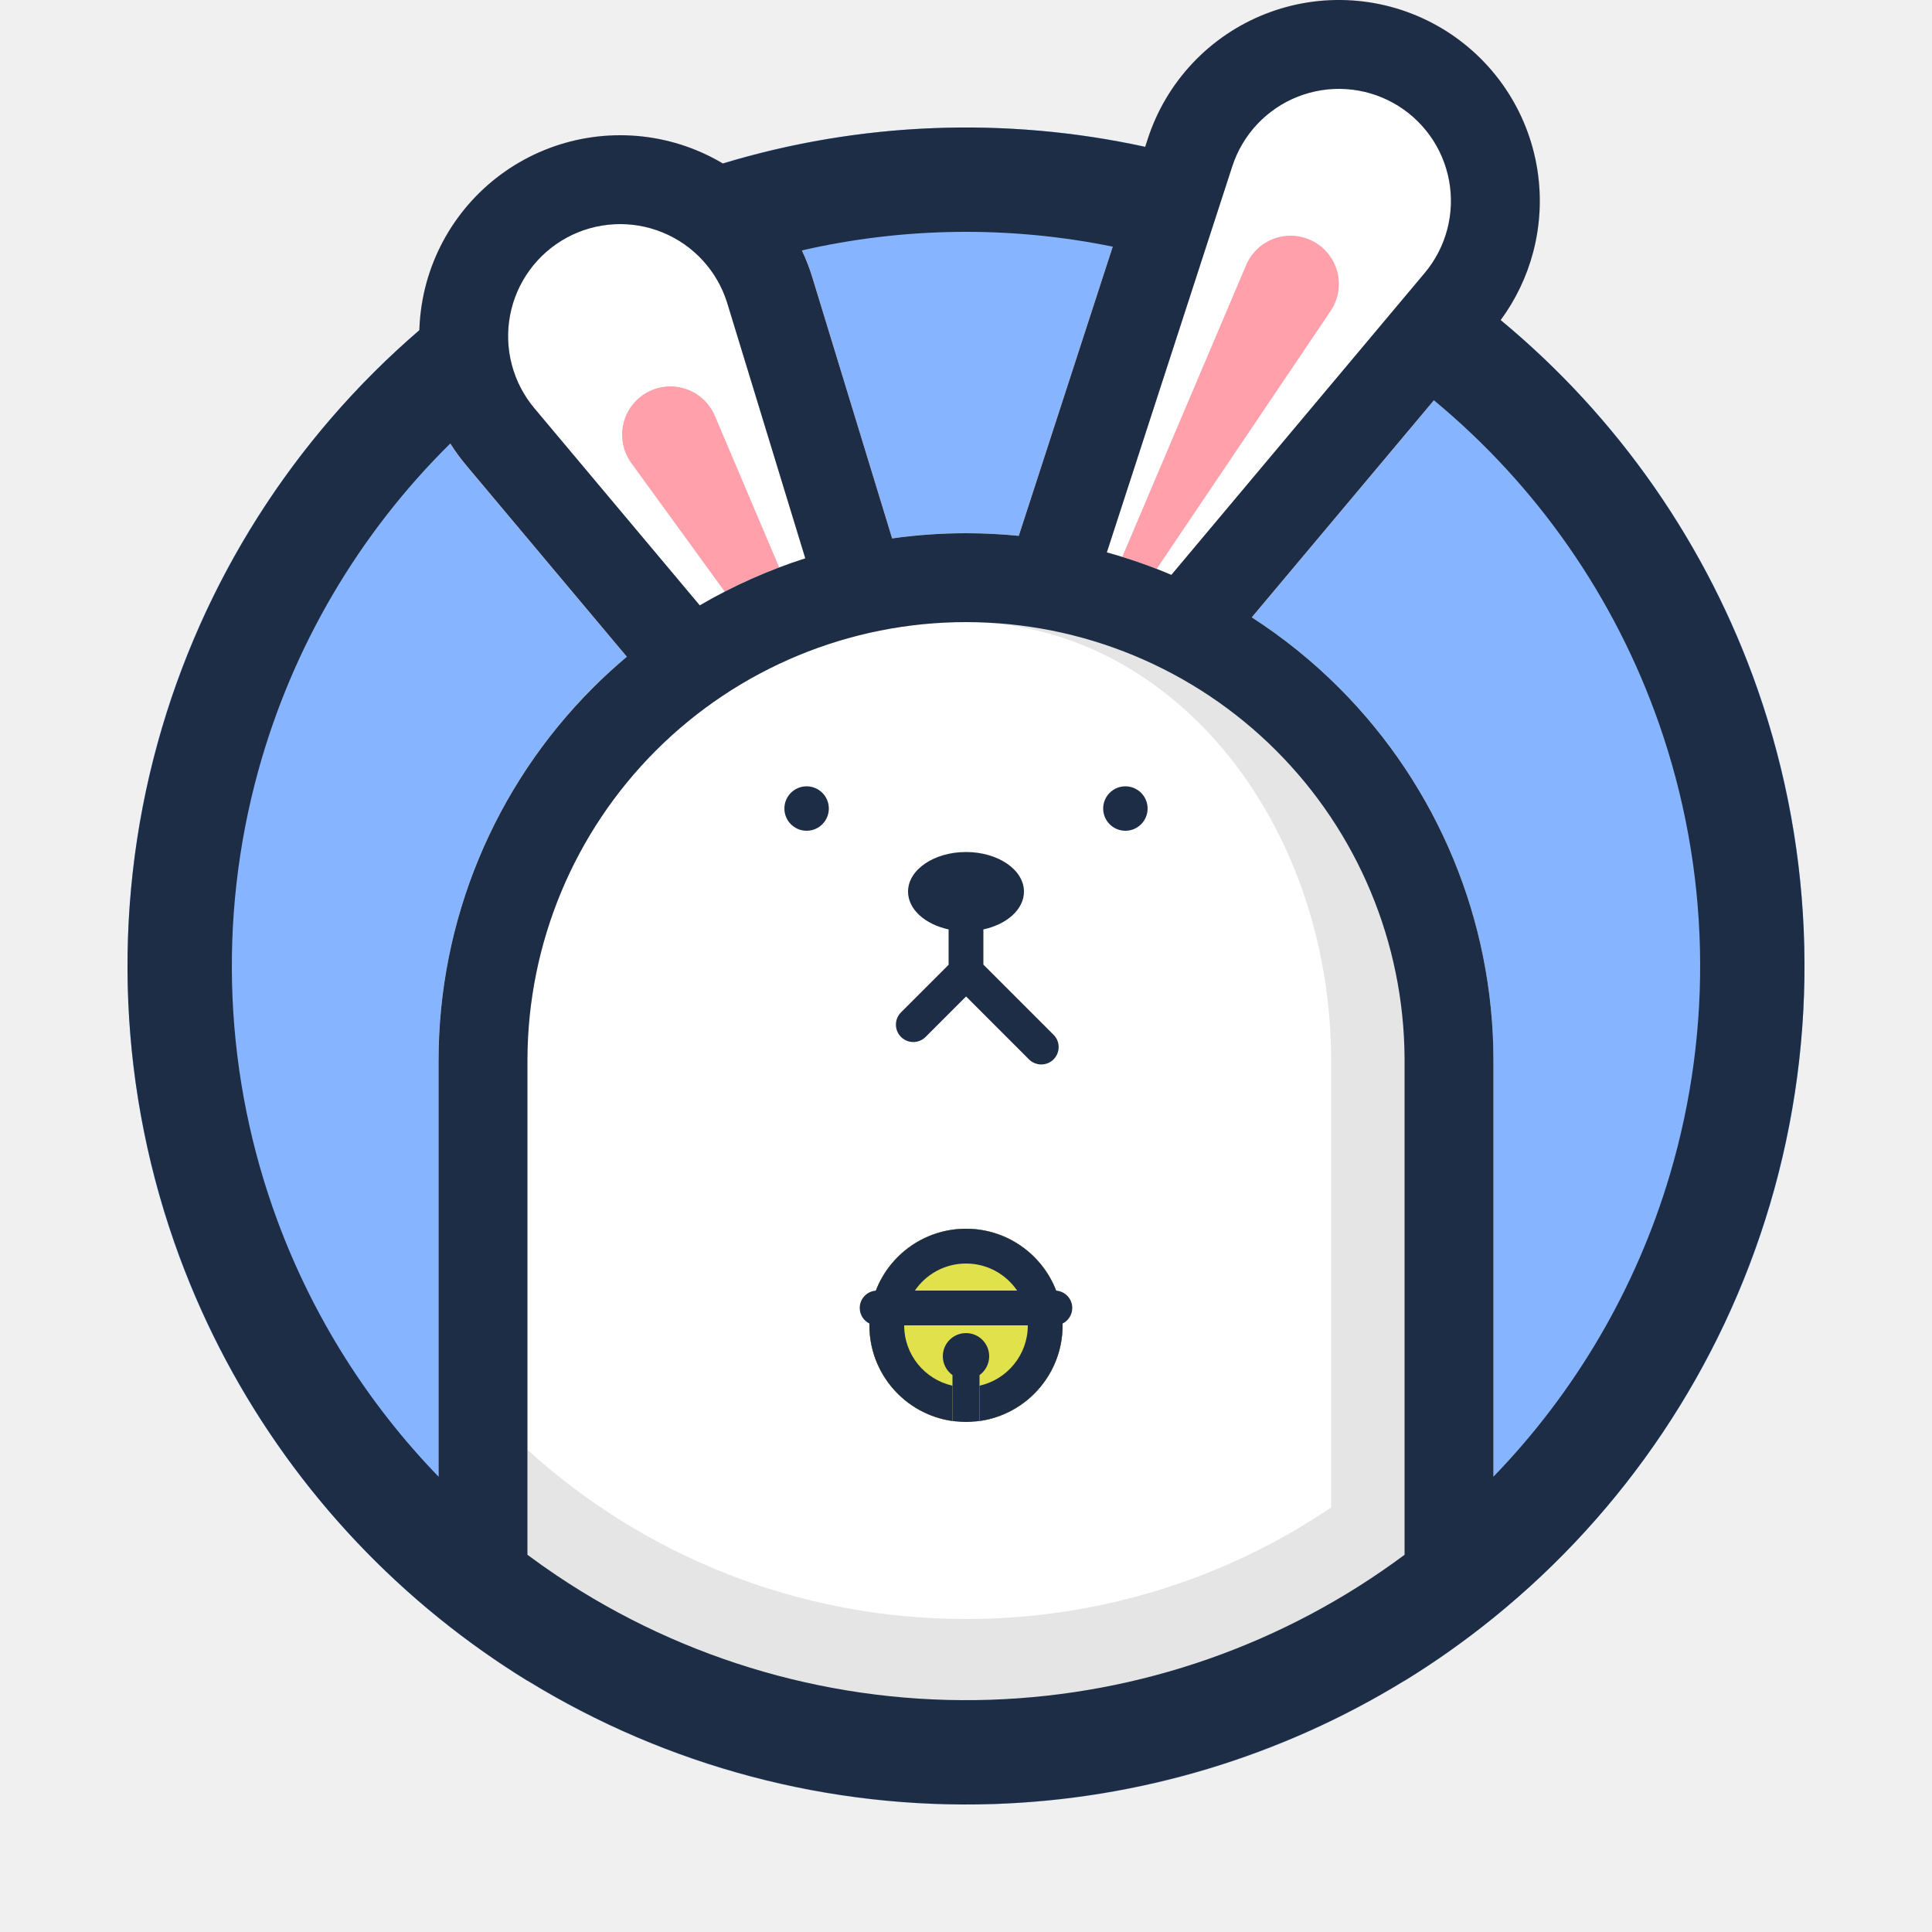
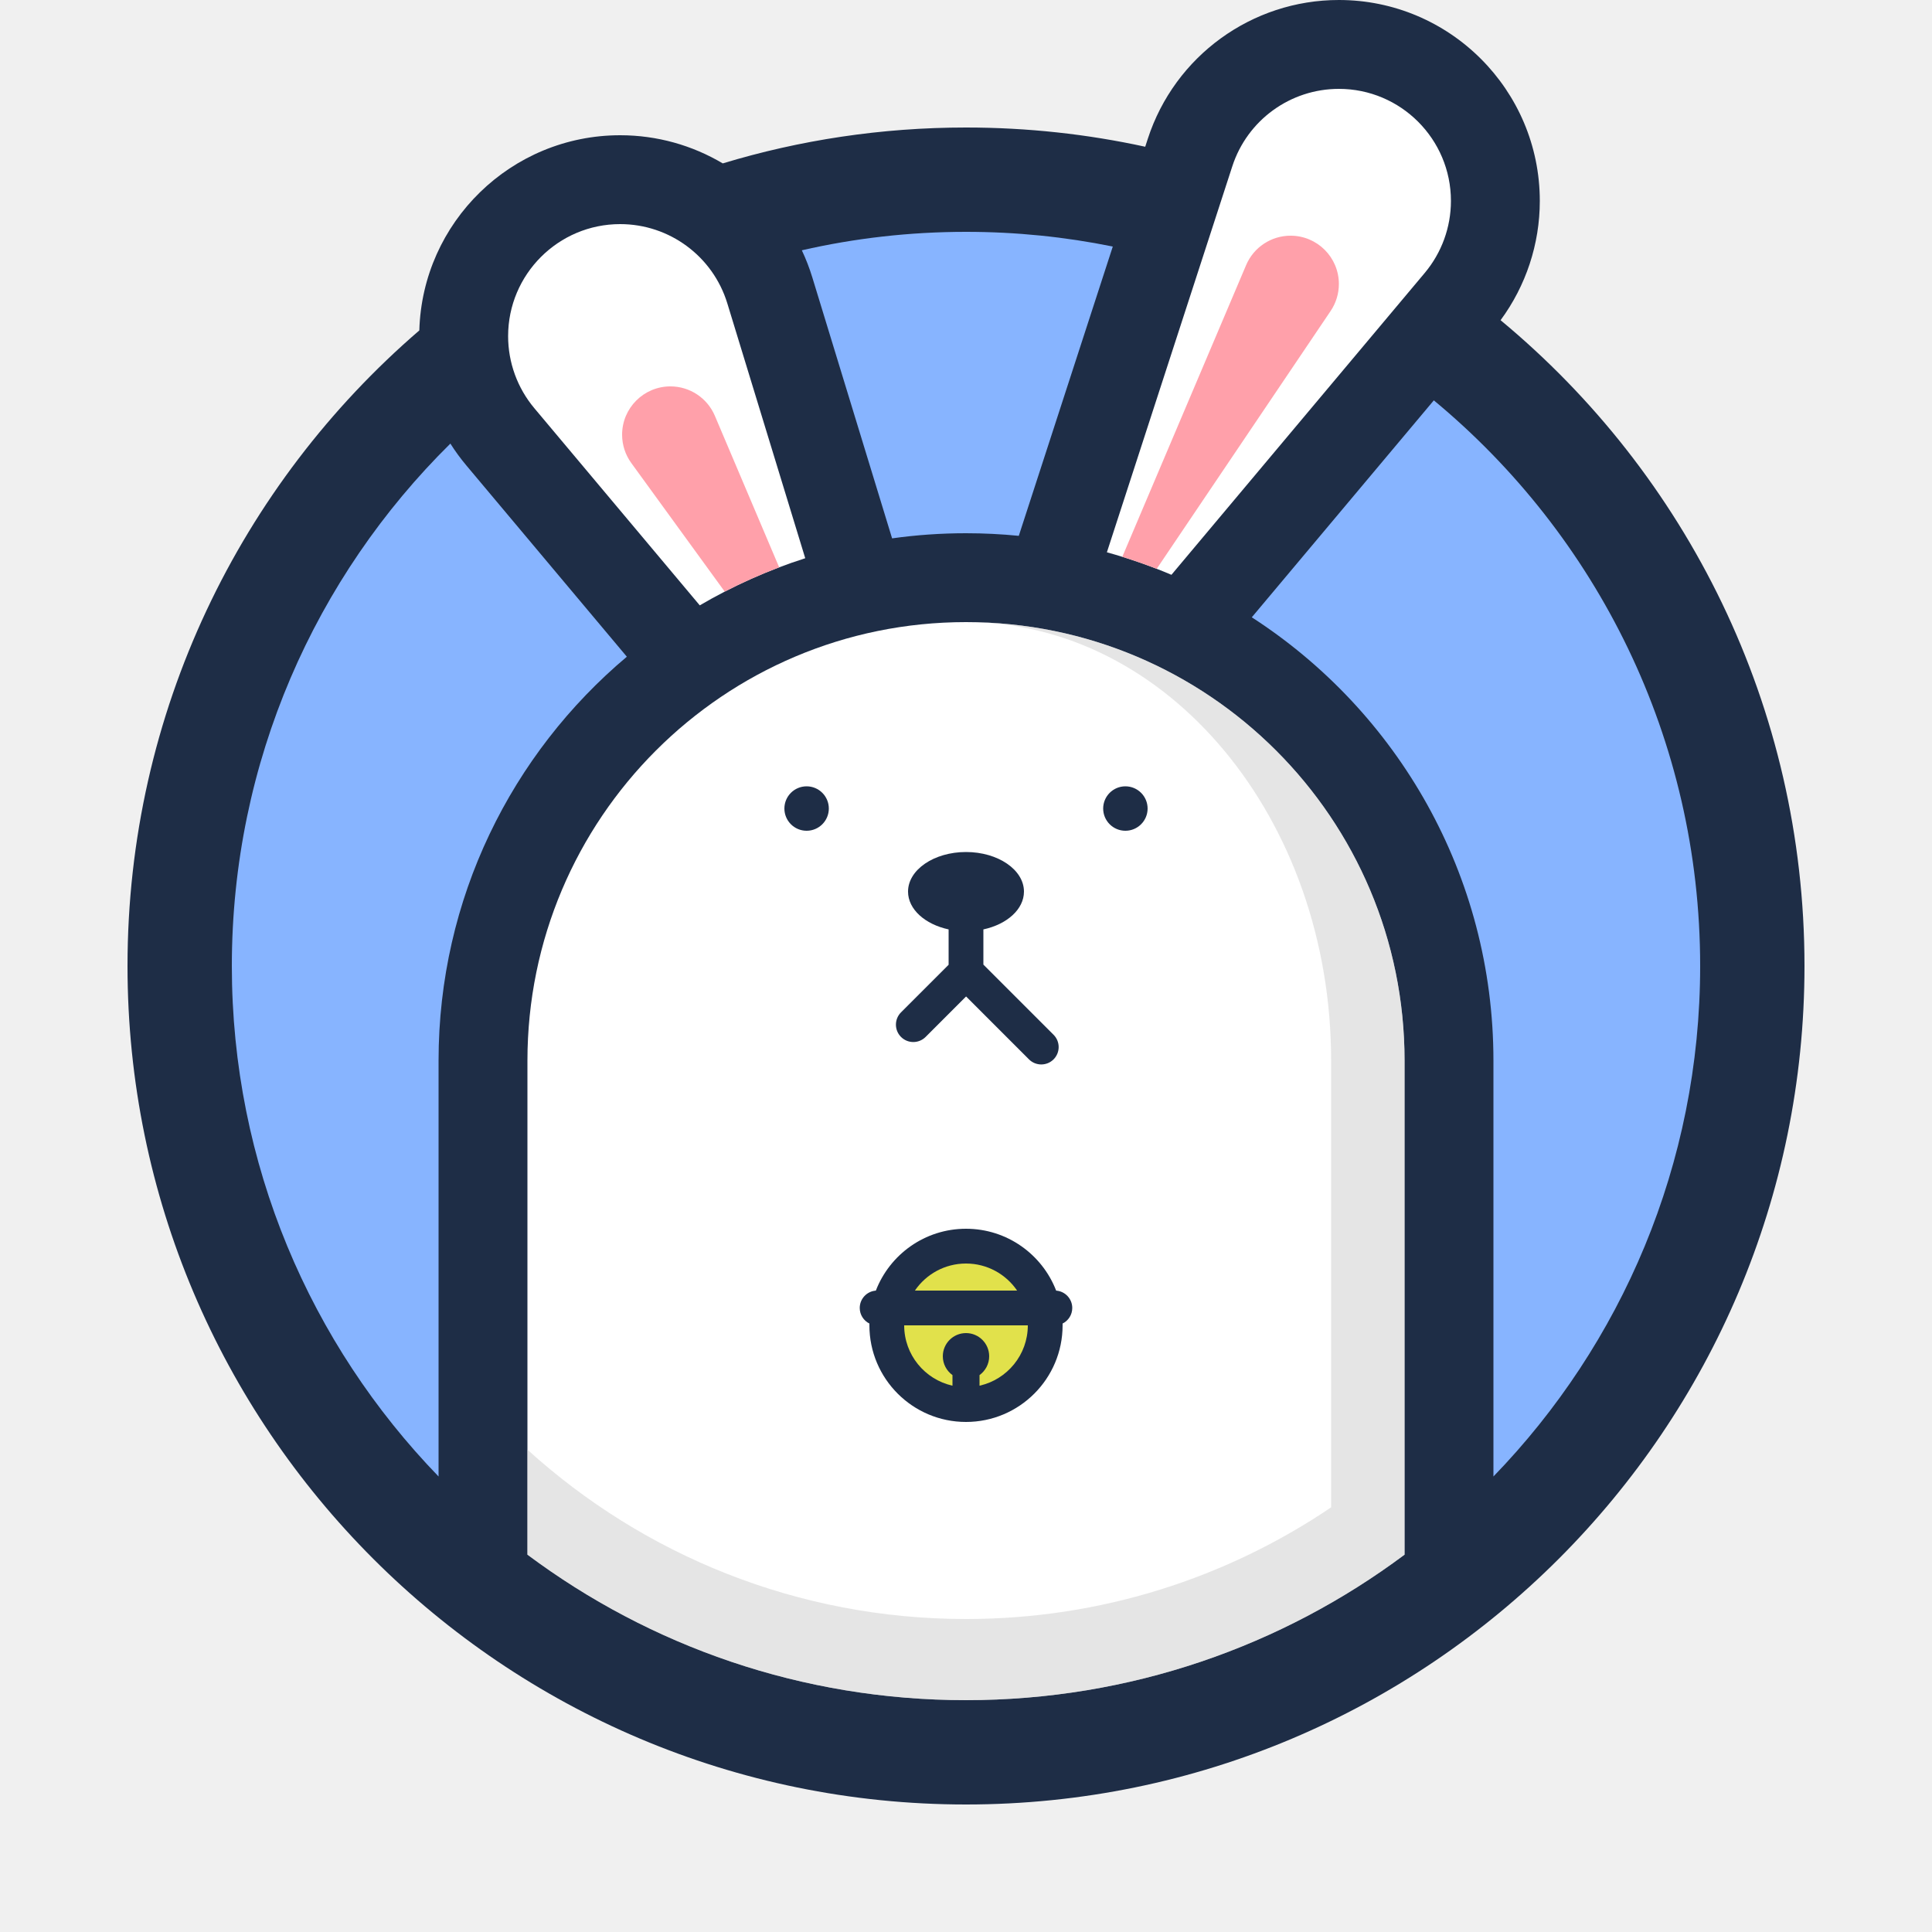
- <svg xmlns="http://www.w3.org/2000/svg" width="1000" height="1000" viewBox="0 0 1000 1000" fill="none">
-   <g clip-path="url(#clip0_27_63376)">
-     <circle cx="500" cy="500" r="434" fill="#87B4FF" />
-     <path d="M467.237 296.601L374.434 324.973L337.751 355.755L241.333 240.849L321.002 173.999L420.458 143.592L467.237 296.601ZM654.869 7.235C669.141 1.614 684.48 -0.781 699.787 0.222C715.093 1.225 729.989 5.603 743.405 13.039C756.821 20.476 768.426 30.788 777.388 43.237C786.35 55.687 792.447 69.964 795.243 85.047C798.038 100.13 797.463 115.644 793.557 130.478C789.652 145.31 782.514 159.095 772.656 170.845L772.662 170.85L631.249 339.379L604.792 317.179L523.003 290.605L594.076 71.862H594.075C598.815 57.273 606.724 43.913 617.234 32.74C627.744 21.567 640.597 12.857 654.869 7.235ZM315.332 70.153C330.725 69.313 346.112 71.905 360.381 77.742C374.649 83.58 387.442 92.516 397.832 103.904C408.222 115.293 415.95 128.85 420.457 143.592L321.002 173.998L241.333 240.849C231.424 229.039 224.263 215.174 220.371 200.258C216.478 185.341 215.951 169.745 218.827 154.6C221.702 139.455 227.909 125.138 236.997 112.686C246.085 100.234 257.829 89.958 271.377 82.602C284.924 75.246 299.939 70.994 315.332 70.153ZM692.982 104.012L692.99 104.003L692.986 104L692.982 104.012Z" fill="#FFA0AA" />
-     <path d="M654.871 7.237C669.143 1.615 684.482 -0.781 699.789 0.222C715.095 1.225 729.991 5.603 743.407 13.039C756.823 20.476 768.428 30.788 777.39 43.237C786.352 55.687 792.449 69.965 795.245 85.047C798.04 100.13 797.465 115.644 793.559 130.478C789.654 145.31 782.516 159.095 772.658 170.845L772.664 170.85L647.906 319.53C664.074 329.952 679.215 342.131 693.028 355.944C744.225 407.141 772.988 476.58 772.988 548.984V837.382C698.421 897.792 603.431 933.984 499.988 933.984C396.545 933.984 301.555 897.792 226.988 837.382V548.984C226.988 476.58 255.751 407.141 306.948 355.944C312.568 350.323 318.408 344.972 324.448 339.901L241.333 240.848C231.424 229.039 224.264 215.173 220.372 200.257C216.479 185.341 215.951 169.745 218.827 154.6C221.702 139.455 227.909 125.137 236.998 112.685C246.086 100.233 257.829 89.957 271.377 82.601C284.924 75.245 299.939 70.993 315.332 70.153C330.725 69.312 346.113 71.904 360.381 77.741C374.649 83.579 387.442 92.516 397.832 103.905C408.221 115.293 415.95 128.849 420.458 143.591L461.756 278.673C474.349 276.892 487.122 275.984 499.988 275.984C509.153 275.984 518.27 276.445 527.308 277.354L594.078 71.862H594.077C598.817 57.273 606.726 43.913 617.236 32.74C627.746 21.568 640.599 12.858 654.871 7.237ZM355.036 201.326C351.701 200.194 348.164 199.78 344.658 200.11C341.152 200.44 337.754 201.506 334.689 203.24C331.624 204.975 328.959 207.338 326.871 210.173C324.782 213.008 323.316 216.254 322.569 219.696C321.822 223.137 321.81 226.698 322.535 230.144C323.259 233.59 324.704 236.845 326.774 239.694L375.108 306.22C384.268 301.508 393.683 297.319 403.309 293.674L370.012 215.231C368.636 211.989 366.59 209.075 364.009 206.679C361.429 204.283 358.371 202.458 355.036 201.326ZM670.013 122.08C666.54 121.799 663.045 122.248 659.756 123.397C656.465 124.546 653.451 126.371 650.908 128.753C648.364 131.135 646.347 134.023 644.985 137.231L656.317 142.04V142.041L644.985 137.232L580.883 288.243C586.893 290.108 592.832 292.18 598.693 294.452L688.723 160.979L678.299 153.948V153.947L688.723 160.979C690.672 158.09 691.995 154.825 692.608 151.395C693.221 147.964 693.109 144.442 692.281 141.057C691.453 137.672 689.925 134.498 687.798 131.738C685.67 128.977 682.989 126.691 679.926 125.029C676.864 123.366 673.487 122.361 670.013 122.08ZM692.984 104.012L692.992 104.003L692.988 104L692.984 104.012Z" fill="white" />
-     <path d="M315.331 70.153C330.724 69.313 346.112 71.905 360.38 77.742C374.648 83.579 387.441 92.516 397.831 103.904C408.221 115.293 415.95 128.849 420.457 143.591L461.761 278.69C474.356 276.909 487.131 276 500 276C509.163 276 518.279 276.461 527.316 277.369L594.09 71.861L637.839 86.076L572.906 285.915C584.289 289.07 595.445 292.957 606.306 297.549L737.431 141.281L772.669 170.85L647.904 319.537C664.078 329.962 679.223 342.143 693.04 355.96C744.237 407.157 773 476.596 773 548.999V837.397C747.268 858.244 719.104 876.206 689 890.792C631.867 918.474 567.747 933.999 500 933.999C416.786 933.999 339.042 910.578 273 869.971C256.945 860.099 241.582 849.211 227 837.397V548.999C227 476.595 255.763 407.157 306.96 355.96C312.581 350.339 318.421 344.989 324.461 339.917L241.332 240.849C231.423 229.039 224.263 215.174 220.37 200.258C216.478 185.342 215.951 169.745 218.826 154.6C221.702 139.455 227.909 125.137 236.997 112.686C246.085 100.234 257.829 89.957 271.376 82.602C284.923 75.246 299.938 70.994 315.331 70.153ZM273 750.43C332.994 804.844 412.625 837.999 500 837.999C570.011 837.999 635.051 816.713 689 780.26V549H273V750.43ZM500 321.999C470.19 321.999 440.672 327.871 413.131 339.278C385.59 350.686 360.565 367.407 339.486 388.485C318.407 409.564 301.687 434.589 290.279 462.13C278.872 489.671 273 519.189 273 548.999H689C689 519.189 684.111 489.671 674.613 462.13C665.115 434.589 651.194 409.564 633.644 388.485C616.093 367.407 595.257 350.686 572.327 339.278C549.755 328.049 525.587 322.183 501.163 322.003L500 321.999ZM342.963 120.317C335.006 117.062 326.423 115.616 317.839 116.085C309.255 116.554 300.881 118.925 293.326 123.027C285.771 127.13 279.221 132.861 274.152 139.805C269.084 146.749 265.622 154.735 264.019 163.181C262.415 171.627 262.709 180.325 264.88 188.644C267.051 196.962 271.044 204.694 276.569 211.279H276.57L362.2 313.33C379.467 303.234 397.782 295.073 416.806 288.985L376.467 157.041L376.227 156.272C373.683 148.348 369.462 141.061 363.849 134.908C358.054 128.557 350.92 123.573 342.963 120.317ZM654.883 7.235C669.155 1.614 684.494 -0.781 699.801 0.222C715.107 1.225 730.004 5.602 743.42 13.038C756.836 20.475 768.441 30.788 777.403 43.237C786.365 55.686 792.462 69.965 795.258 85.047C798.053 100.129 797.478 115.644 793.572 130.478C789.667 145.311 782.528 159.098 772.668 170.849L737.43 141.28C742.928 134.727 746.91 127.038 749.088 118.766C751.266 110.493 751.587 101.841 750.028 93.43C748.469 85.018 745.068 77.055 740.07 70.112C735.072 63.17 728.6 57.418 721.118 53.27C713.636 49.123 705.329 46.683 696.793 46.123C688.257 45.564 679.701 46.9 671.742 50.035C663.783 53.17 656.615 58.028 650.754 64.259C644.893 70.49 640.481 77.94 637.838 86.075L594.09 71.861C598.83 57.273 606.739 43.913 617.249 32.74C627.759 21.568 640.611 12.857 654.883 7.235Z" fill="#CDCDCD" fill-opacity="0.5" />
-     <circle cx="417.5" cy="418.5" r="11.5" fill="#1E2D46" />
-     <circle cx="582.5" cy="418.5" r="11.5" fill="#1E2D46" />
-     <path fill-rule="evenodd" clip-rule="evenodd" d="M500 441C516.569 441 530 450.178 530 461.5C530 470.679 521.172 478.448 509 481.061V499.271L545.327 535.598C548.841 539.112 548.841 544.811 545.327 548.326C541.812 551.841 536.113 551.841 532.598 548.326L500.041 515.769L479.092 536.72C475.577 540.234 469.878 540.234 466.364 536.72C462.849 533.205 462.849 527.506 466.364 523.991L491 499.354V481.061C478.829 478.448 470 470.679 470 461.5C470 450.178 483.432 441 500 441Z" fill="#1E2D46" />
-     <path d="M654.882 7.236C669.154 1.614 684.494 -0.781 699.8 0.222C715.107 1.225 730.003 5.602 743.42 13.039C756.836 20.475 768.441 30.789 777.403 43.238C786.365 55.687 792.462 69.965 795.257 85.047C798.053 100.13 797.477 115.644 793.572 130.478C790.226 143.187 784.505 155.126 776.734 165.675C837.545 216.01 883.658 282.141 909.797 357.094C939.784 443.085 941.961 536.33 916.019 623.627C891.017 707.764 841.115 782.265 773.002 837.38V837.397C758.419 849.211 743.056 860.099 727.002 869.97V869.9C663.092 909.121 589.859 931.259 514.388 933.762C429.28 936.585 345.359 914.306 273.002 869.901V869.97C256.947 860.099 241.584 849.211 227.002 837.397V837.383C166.622 788.527 120.262 724.19 93.088 650.925C61.418 565.54 57.41 472.356 81.632 384.567C104.584 301.384 151.78 227.038 217.048 170.92C217.209 165.457 217.801 160 218.826 154.6C221.701 139.455 227.909 125.138 236.997 112.686C246.085 100.234 257.828 89.958 271.376 82.602C284.923 75.246 299.938 70.994 315.331 70.154C330.724 69.314 346.112 71.906 360.38 77.743C365.162 79.699 369.779 82.005 374.195 84.634C445.147 63.144 520.389 60.199 592.737 76.024L594.09 71.862L637.839 86.077L572.907 285.914C584.29 289.068 595.446 292.957 606.306 297.548L737.43 141.282L746.09 148.547L737.429 141.281C742.928 134.728 746.91 127.039 749.088 118.766C751.265 110.494 751.587 101.841 750.028 93.43C748.469 85.019 745.068 77.056 740.07 70.113C735.072 63.17 728.6 57.418 721.118 53.271C713.636 49.124 705.329 46.683 696.793 46.124C688.256 45.564 679.701 46.9 671.742 50.036C663.783 53.171 656.615 58.029 650.754 64.259C644.892 70.49 640.481 77.94 637.838 86.076L594.09 71.862C598.83 57.273 606.739 43.913 617.249 32.741C627.759 21.568 640.611 12.858 654.882 7.236ZM500.002 322C439.798 322 382.059 345.915 339.488 388.486C297.25 430.724 273.377 487.895 273.007 547.589L273.002 549V804.749C277.969 808.448 283.033 812.033 288.194 815.498C354.397 859.942 432.904 882.435 512.598 879.792C590.098 877.221 664.9 851.004 727.002 804.745V549L726.998 547.589C726.627 487.894 702.754 430.724 660.515 388.486C617.945 345.915 560.206 322 500.002 322ZM233.073 229.538C185.834 276.158 151.459 334.518 133.687 398.929C112.479 475.795 115.988 557.386 143.717 632.147C162.124 681.773 190.583 726.72 227.002 764.334V548.999C227.002 476.595 255.765 407.157 306.962 355.96C312.582 350.339 318.422 344.99 324.462 339.919L241.332 240.849C238.32 237.259 235.562 233.479 233.073 229.538ZM647.905 319.537C664.079 329.961 679.225 342.143 693.042 355.96C744.239 407.157 773.001 476.595 773.002 548.999V764.329C815.349 720.592 846.763 667.112 864.257 608.245C886.97 531.81 885.064 450.166 858.808 374.875C835.906 309.199 795.487 251.261 742.185 207.177L647.905 319.537ZM342.963 120.318C335.005 117.063 326.423 115.617 317.839 116.086C309.254 116.554 300.881 118.926 293.326 123.028C285.771 127.13 279.221 132.861 274.152 139.805C269.084 146.749 265.622 154.735 264.018 163.181C262.415 171.627 262.709 180.326 264.88 188.644C267.05 196.962 271.043 204.694 276.569 211.28H276.57L362.2 313.331C379.467 303.235 397.782 295.073 416.805 288.986L376.466 157.042L376.226 156.272C373.683 148.348 369.461 141.061 363.848 134.909C358.054 128.558 350.92 123.573 342.963 120.318ZM575.955 127.671C522.744 116.816 467.875 117.501 415.051 129.616C417.18 134.127 418.99 138.796 420.457 143.591L461.76 278.691C474.357 276.909 487.132 276 500.002 276C509.164 276 518.279 276.46 527.316 277.369L575.955 127.671Z" fill="#1E2D46" />
-     <circle cx="500" cy="686" r="50" fill="#1E2D46" />
-     <path d="M500 636C527.614 636 550 658.386 550 686C550 711.239 531.3 732.108 507 735.513V711.743C510.027 709.565 512 706.014 512 702C512 695.373 506.627 690 500 690C493.373 690 488 695.373 488 702C488 706.014 489.973 709.565 493 711.743V735.513C468.7 732.108 450 711.239 450 686C450 658.386 472.386 636 500 636Z" fill="#E1E14B" />
-     <path d="M500 636C521.279 636 539.452 649.293 546.671 668.027C551.328 668.371 555 672.255 555 677C555 680.537 552.958 683.595 549.99 685.066C549.996 685.377 550 685.688 550 686C550 711.239 531.3 732.108 507 735.513V717.229C521.306 714.037 532 701.268 532 686H468C468 701.268 478.694 714.037 493 717.229V735.513C468.7 732.108 450 711.239 450 686C450 685.688 450.003 685.377 450.009 685.066C447.041 683.595 445 680.537 445 677C445 672.256 448.671 668.371 453.328 668.027C460.547 649.293 478.721 636 500 636ZM500 654C489.002 654 479.3 659.549 473.54 668H526.46C520.7 659.549 510.998 654 500 654Z" fill="#1E2D46" />
+ <svg xmlns="http://www.w3.org/2000/svg" width="1024px" height="1024px" version="1.1" xml:space="preserve" style="fill-rule:evenodd;clip-rule:evenodd;stroke-linejoin:round;stroke-miterlimit:2;">
+   <rect id="le-flat-fill-blue-transparent" x="0" y="0" width="1024" height="1024" style="fill:none;" />
+   <g id="le-flat-fill-blue-transparent1">
+     <clipPath id="_clip1">
+       <rect x="0" y="0" width="1024" height="1024" />
+     </clipPath>
+     <g clip-path="url(#_clip1)">
+       <rect id="le-flat-fill-blue-transparent2" x="0" y="0" width="1024" height="1024" style="fill:none;" />
+       <g id="le-flat-fill-blue-transparent3">
+         <path d="M795.336,169.711C893.712,251.256 956.416,374.363 956.416,512C956.416,757.28 757.28,956.416 512,956.416C266.72,956.416 67.584,757.28 67.584,512C67.584,377.378 127.571,256.656 222.251,175.129C223.866,117.759 270.946,71.68 328.704,71.68C348.338,71.68 367.006,77.058 383.076,86.604C423.887,74.235 467.173,67.584 512,67.584C544.597,67.584 576.379,71.101 606.987,77.776L608.348,73.587C622.605,29.708 663.495,0 709.632,0C768.409,0 816.128,47.719 816.128,106.496C816.128,129.305 808.807,151.449 795.336,169.711Z" style="fill:#1e2d46;" />
+         <path d="M424.99,132.662C452.969,126.261 482.093,122.88 512,122.88C538.64,122.88 564.659,125.563 589.8,130.673L539.979,284.007C530.777,283.092 521.443,282.624 512,282.624C498.707,282.624 485.63,283.552 472.831,285.346L430.547,147.04C429.026,142.064 427.163,137.264 424.99,132.662ZM238.707,235.114C241.24,239.118 244.049,242.966 247.123,246.63L332.243,348.072C271.228,399.353 232.448,476.236 232.448,562.176L232.448,782.566C164.636,712.519 122.88,617.097 122.88,512C122.88,403.707 167.214,305.686 238.707,235.114ZM791.552,782.566L791.552,562.176C791.552,463.609 740.54,376.957 663.477,327.18L759.959,212.198C846.165,283.595 901.12,391.431 901.12,512C901.12,617.097 859.364,712.519 791.552,782.566Z" style="fill:#87b4ff;" />
+         <path d="M279.552,562.176C279.552,433.798 383.623,329.728 512,329.728C640.377,329.728 744.448,433.798 744.448,562.176L744.448,824.003C679.572,872.435 599.109,901.12 512,901.12C424.891,901.12 344.428,872.435 279.552,824.003L279.552,562.176ZM427.52,416.768C421.021,416.768 415.744,422.045 415.744,428.544C415.744,435.043 421.021,440.32 427.52,440.32C434.019,440.32 439.296,435.043 439.296,428.544C439.296,422.045 434.019,416.768 427.52,416.768ZM596.48,416.768C589.981,416.768 584.704,422.045 584.704,428.544C584.704,435.043 589.981,440.32 596.48,440.32C602.979,440.32 608.256,435.043 608.256,428.544C608.256,422.045 602.979,416.768 596.48,416.768ZM460.809,701.509C460.803,701.827 460.8,702.145 460.8,702.464C460.8,730.722 483.742,753.664 512,753.664C540.258,753.664 563.2,730.722 563.2,702.464C563.2,702.145 563.197,701.827 563.191,701.509C566.23,700.002 568.32,696.867 568.32,693.248C568.32,688.391 564.555,684.407 559.786,684.057C552.387,664.882 533.771,651.264 512,651.264C490.229,651.264 471.613,664.882 464.214,684.057C459.445,684.407 455.68,688.391 455.68,693.248C455.68,696.867 457.77,700.002 460.809,701.509ZM512.043,528.148L545.38,561.486C548.977,565.082 554.817,565.082 558.414,561.486C562.01,557.889 562.01,552.049 558.414,548.452L521.216,511.255L521.216,492.605C533.674,489.928 542.72,481.968 542.72,472.576C542.72,460.99 528.955,451.584 512,451.584C495.045,451.584 481.28,460.99 481.28,472.576C481.28,481.968 490.326,489.928 502.784,492.605L502.784,511.34L477.557,536.567C473.96,540.164 473.96,546.004 477.557,549.601C481.153,553.197 486.993,553.197 490.59,549.601L512.043,528.148Z" style="fill:#fff;" />
+         <path d="M744.437,768.362C744.441,768.359 744.444,768.356 744.448,768.353L744.448,824.003C679.572,872.435 599.109,901.12 512,901.12C424.891,901.12 344.428,872.435 279.552,824.003L279.552,768.353C341.005,824.116 422.564,858.112 512,858.112C583.663,858.112 650.269,836.285 705.525,798.922L705.525,562.176C705.525,433.799 618.881,329.728 512,329.728C640.377,329.728 744.448,433.799 744.448,562.176L744.437,562.176L744.437,768.362Z" style="fill:#cdcdcd;fill-opacity:0.5;" />
+         <path d="M370.89,320.849L283.207,216.352C274.232,205.656 269.312,192.139 269.312,178.176C269.312,145.397 295.925,118.784 328.704,118.784C354.817,118.784 377.866,135.84 385.501,160.811L426.792,295.869C407.124,302.165 388.4,310.582 370.89,320.849Z" style="fill:#fff;" />
+         <path d="M586.674,292.726L653.147,88.143C661.098,63.672 683.902,47.104 709.632,47.104C742.411,47.104 769.024,73.717 769.024,106.496C769.024,120.459 764.104,133.976 755.129,144.672L620.887,304.656C609.827,299.969 598.405,295.974 586.674,292.726Z" style="fill:#fff;" />
+         <path d="M384.114,313.568L334.617,245.442C331.439,241.068 329.728,235.8 329.728,230.394C329.728,216.265 341.199,204.794 355.328,204.794C365.601,204.794 374.879,210.935 378.893,220.392L412.98,300.696C403.078,304.452 393.443,308.755 384.114,313.568Z" style="fill:#ffa0aa;" />
+         <path d="M594.842,295.123L660.467,140.52C664.481,131.063 673.759,124.922 684.032,124.922C698.161,124.922 709.632,136.393 709.632,150.522C709.632,155.623 708.108,160.608 705.255,164.838L613.084,301.488C607.1,299.163 601.016,297.039 594.842,295.123Z" style="fill:#ffa0aa;" />
+         <path d="M484.91,684.032C490.812,675.38 500.747,669.696 512,669.696C523.253,669.696 533.188,675.38 539.09,684.032L484.91,684.032ZM544.768,702.464C544.768,718.087 533.811,731.172 519.168,734.444L519.168,728.827C522.268,726.596 524.288,722.956 524.288,718.848C524.288,712.066 518.782,706.56 512,706.56C505.218,706.56 499.712,712.066 499.712,718.848C499.712,722.956 501.732,726.596 504.832,728.827L504.832,734.444C490.189,731.172 479.232,718.087 479.232,702.464L544.768,702.464Z" style="fill:#e1e14b;" />
+       </g>
+     </g>
  </g>
-   <defs>
-     <clipPath id="clip0_27_63376">
-       <rect width="1000" height="1000" fill="white" />
-     </clipPath>
-   </defs>
</svg>
